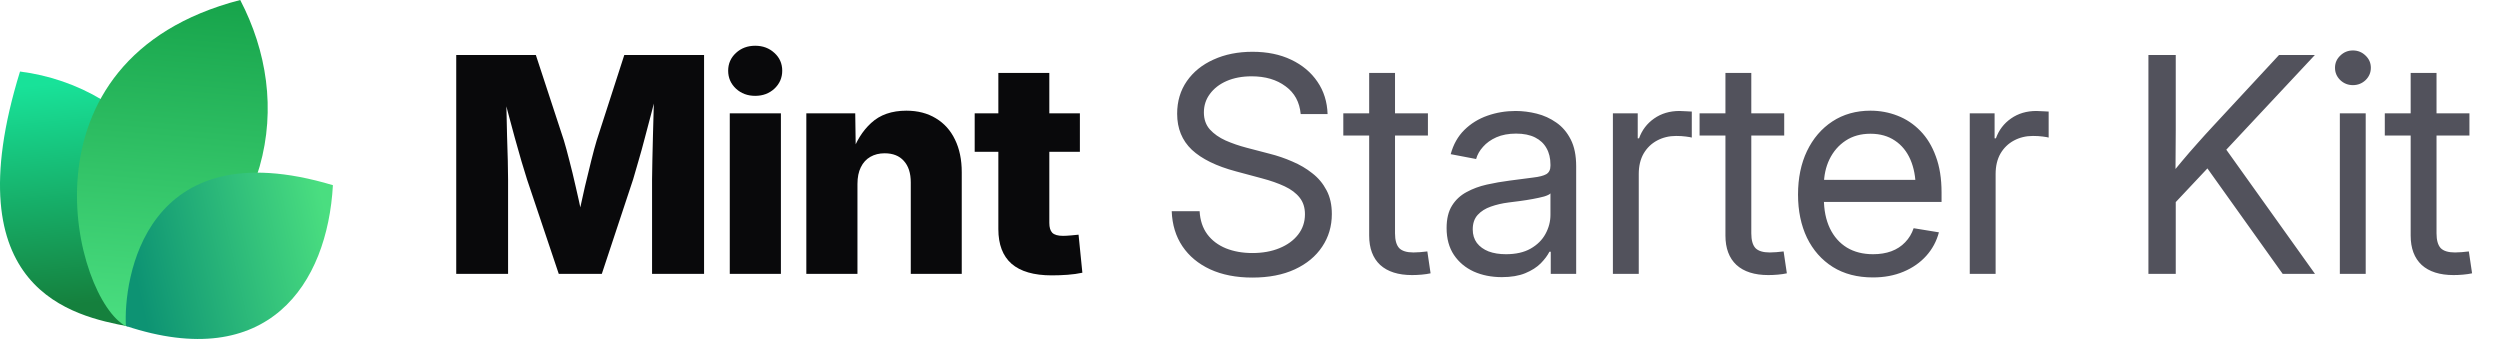
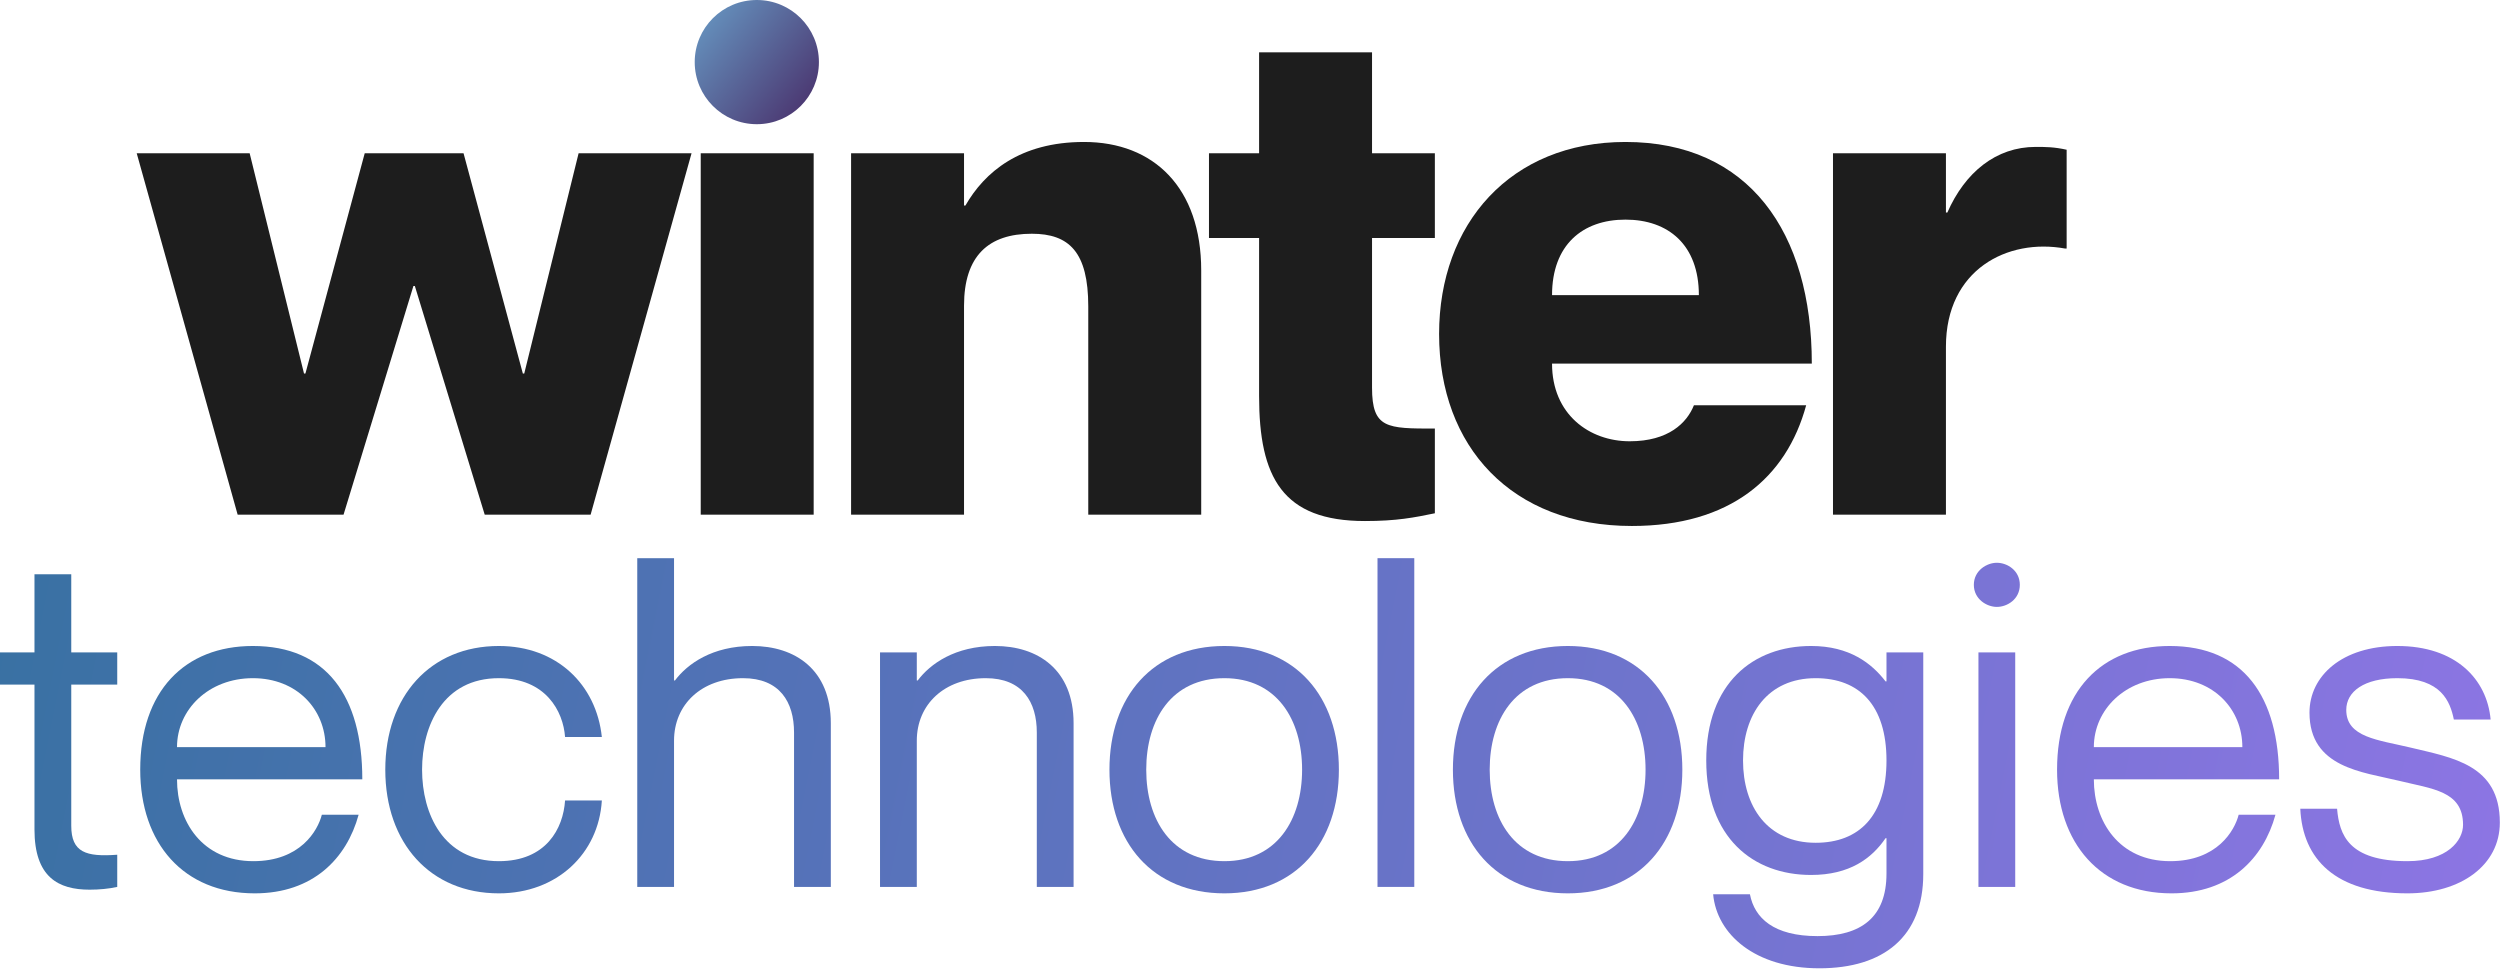
- <svg xmlns="http://www.w3.org/2000/svg" width="177" height="24" viewBox="0 0 177 24" fill="none">
-   <path d="M9.061 23.108C5.268 22.377 -3.391 20.627 1.417 5.064C9.634 6.099 16.973 14.064 9.061 23.108Z" fill="url(#paint0_linear_17557_2020)" />
-   <path d="M8.919 23.094C5.276 21.222 0.784 4.209 17.007 0C20.757 7.193 19.621 16.545 8.919 23.094Z" fill="url(#paint1_linear_17557_2020)" />
-   <path d="M8.914 23.079C8.735 19.882 10.159 9.085 23.57 13.111C23.181 20.123 18.984 26.418 8.914 23.079Z" fill="url(#paint2_linear_17557_2020)" />
-   <path d="M32.301 19.392V3.894H37.938L39.925 9.948C40.036 10.315 40.164 10.787 40.31 11.362C40.462 11.938 40.611 12.552 40.757 13.204C40.91 13.855 41.048 14.483 41.173 15.086C41.305 15.682 41.412 16.192 41.495 16.615H40.695C40.771 16.192 40.871 15.682 40.996 15.086C41.128 14.49 41.267 13.866 41.412 13.214C41.565 12.562 41.714 11.948 41.86 11.373C42.005 10.79 42.133 10.315 42.244 9.948L44.2 3.894H49.848V19.392H46.166V12.704C46.166 12.357 46.173 11.917 46.187 11.383C46.2 10.849 46.214 10.27 46.228 9.646C46.249 9.022 46.266 8.391 46.28 7.753C46.301 7.115 46.311 6.519 46.311 5.964H46.623C46.485 6.561 46.332 7.181 46.166 7.826C45.999 8.471 45.833 9.102 45.666 9.719C45.507 10.336 45.351 10.901 45.198 11.414C45.053 11.928 44.928 12.357 44.824 12.704L42.608 19.392H39.561L37.314 12.704C37.203 12.357 37.072 11.928 36.919 11.414C36.773 10.901 36.614 10.34 36.441 9.729C36.274 9.112 36.104 8.481 35.931 7.836C35.764 7.192 35.608 6.567 35.463 5.964H35.827C35.834 6.512 35.844 7.105 35.858 7.743C35.872 8.374 35.886 9.005 35.9 9.636C35.92 10.26 35.938 10.839 35.952 11.373C35.965 11.907 35.972 12.351 35.972 12.704V19.392H32.301ZM51.668 19.392V8.024H55.288V19.392H51.668ZM53.468 6.786C52.927 6.786 52.473 6.616 52.105 6.276C51.738 5.93 51.554 5.507 51.554 5.007C51.554 4.508 51.738 4.088 52.105 3.749C52.473 3.409 52.927 3.239 53.468 3.239C54.009 3.239 54.463 3.409 54.83 3.749C55.198 4.082 55.382 4.501 55.382 5.007C55.382 5.507 55.198 5.93 54.83 6.276C54.463 6.616 54.009 6.786 53.468 6.786ZM60.708 13.027V19.392H57.088V8.024H60.551L60.593 10.967H60.281C60.593 10.024 61.061 9.268 61.685 8.7C62.309 8.124 63.138 7.836 64.171 7.836C64.975 7.836 65.672 8.017 66.262 8.377C66.851 8.731 67.302 9.234 67.614 9.885C67.933 10.537 68.092 11.307 68.092 12.194V19.392H64.483V12.912C64.483 12.26 64.32 11.754 63.994 11.394C63.675 11.033 63.221 10.853 62.632 10.853C62.25 10.853 61.914 10.936 61.623 11.102C61.332 11.269 61.106 11.515 60.947 11.841C60.787 12.16 60.708 12.555 60.708 13.027ZM76.456 8.024V10.749H69.008V8.024H76.456ZM70.683 5.163H74.292V15.783C74.292 16.102 74.361 16.334 74.5 16.48C74.646 16.625 74.899 16.698 75.259 16.698C75.405 16.698 75.596 16.688 75.831 16.667C76.074 16.646 76.251 16.629 76.362 16.615L76.632 19.309C76.313 19.378 75.963 19.427 75.582 19.455C75.207 19.482 74.836 19.496 74.469 19.496C73.2 19.496 72.25 19.222 71.619 18.674C70.995 18.127 70.683 17.308 70.683 16.22V5.163Z" fill="#09090B" />
-   <path d="M88.667 19.652C87.523 19.652 86.528 19.458 85.682 19.07C84.843 18.681 84.188 18.137 83.716 17.437C83.245 16.736 82.992 15.908 82.957 14.951H84.933C84.968 15.596 85.148 16.14 85.474 16.584C85.8 17.021 86.24 17.354 86.795 17.582C87.35 17.804 87.974 17.915 88.667 17.915C89.388 17.915 90.026 17.801 90.581 17.572C91.143 17.343 91.583 17.024 91.902 16.615C92.228 16.199 92.391 15.717 92.391 15.169C92.391 14.698 92.266 14.306 92.017 13.994C91.767 13.675 91.413 13.408 90.956 13.193C90.498 12.978 89.954 12.787 89.323 12.621L87.502 12.132C86.123 11.765 85.082 11.255 84.382 10.603C83.689 9.944 83.342 9.095 83.342 8.055C83.342 7.174 83.571 6.404 84.028 5.746C84.486 5.087 85.117 4.577 85.921 4.217C86.726 3.849 87.645 3.666 88.678 3.666C89.718 3.666 90.63 3.853 91.413 4.227C92.204 4.602 92.824 5.122 93.275 5.787C93.726 6.446 93.965 7.209 93.993 8.076H92.089C92.013 7.23 91.656 6.574 91.018 6.11C90.387 5.638 89.586 5.403 88.615 5.403C87.95 5.403 87.36 5.513 86.847 5.735C86.341 5.957 85.946 6.262 85.661 6.651C85.377 7.032 85.235 7.469 85.235 7.961C85.235 8.447 85.377 8.849 85.661 9.168C85.946 9.48 86.317 9.74 86.774 9.948C87.232 10.149 87.724 10.319 88.251 10.457L89.884 10.884C90.439 11.023 90.977 11.206 91.496 11.435C92.023 11.657 92.495 11.934 92.911 12.267C93.334 12.593 93.67 12.995 93.92 13.474C94.17 13.945 94.294 14.504 94.294 15.149C94.294 16.015 94.066 16.788 93.608 17.468C93.157 18.148 92.512 18.681 91.673 19.07C90.834 19.458 89.832 19.652 88.667 19.652ZM101.097 8.024V9.594H95.106V8.024H101.097ZM96.937 5.163H98.767V16.521C98.767 17 98.865 17.347 99.059 17.562C99.26 17.77 99.6 17.874 100.078 17.874C100.21 17.874 100.366 17.867 100.546 17.853C100.733 17.832 100.903 17.815 101.056 17.801L101.285 19.351C101.097 19.392 100.886 19.423 100.65 19.444C100.414 19.465 100.189 19.475 99.974 19.475C98.996 19.475 98.244 19.236 97.717 18.758C97.197 18.272 96.937 17.579 96.937 16.677V5.163ZM106.33 19.621C105.595 19.621 104.932 19.489 104.343 19.226C103.754 18.955 103.285 18.564 102.939 18.05C102.592 17.53 102.419 16.896 102.419 16.147C102.419 15.495 102.547 14.965 102.804 14.556C103.06 14.146 103.403 13.828 103.833 13.599C104.263 13.363 104.742 13.186 105.269 13.068C105.796 12.95 106.333 12.857 106.881 12.787C107.574 12.69 108.132 12.617 108.555 12.569C108.978 12.52 109.287 12.441 109.481 12.33C109.675 12.212 109.772 12.014 109.772 11.737V11.654C109.772 11.203 109.679 10.815 109.492 10.489C109.311 10.163 109.041 9.91 108.68 9.729C108.32 9.549 107.872 9.459 107.338 9.459C106.805 9.459 106.34 9.546 105.945 9.719C105.556 9.892 105.241 10.118 104.998 10.395C104.755 10.665 104.593 10.953 104.509 11.258L102.71 10.915C102.897 10.222 103.22 9.65 103.677 9.199C104.135 8.748 104.679 8.412 105.31 8.19C105.941 7.968 106.607 7.857 107.307 7.857C107.8 7.857 108.295 7.92 108.795 8.044C109.301 8.169 109.765 8.381 110.188 8.679C110.611 8.97 110.951 9.369 111.208 9.875C111.464 10.374 111.593 11.005 111.593 11.768V19.392H109.793V17.822H109.7C109.568 18.085 109.363 18.359 109.086 18.643C108.809 18.921 108.444 19.153 107.994 19.34C107.543 19.527 106.988 19.621 106.33 19.621ZM106.621 17.998C107.321 17.998 107.904 17.867 108.368 17.603C108.84 17.333 109.19 16.986 109.419 16.563C109.654 16.133 109.772 15.682 109.772 15.211V13.692C109.703 13.769 109.554 13.841 109.325 13.911C109.096 13.973 108.829 14.032 108.524 14.088C108.226 14.143 107.921 14.192 107.609 14.233C107.304 14.275 107.033 14.309 106.798 14.337C106.354 14.393 105.938 14.49 105.549 14.628C105.168 14.76 104.86 14.954 104.624 15.211C104.388 15.467 104.27 15.811 104.27 16.241C104.27 16.615 104.367 16.934 104.561 17.198C104.762 17.461 105.04 17.662 105.393 17.801C105.747 17.933 106.156 17.998 106.621 17.998ZM114.193 19.392V8.024H115.951V9.792H116.045C116.253 9.209 116.61 8.741 117.116 8.388C117.622 8.034 118.219 7.857 118.905 7.857C119.058 7.857 119.217 7.864 119.384 7.878C119.55 7.885 119.682 7.892 119.779 7.899V9.74C119.716 9.719 119.578 9.695 119.363 9.667C119.155 9.639 118.922 9.625 118.666 9.625C118.174 9.625 117.726 9.733 117.324 9.948C116.922 10.163 116.603 10.471 116.367 10.874C116.138 11.276 116.024 11.758 116.024 12.319V19.392H114.193ZM126.322 8.024V9.594H120.33V8.024H126.322ZM122.161 5.163H123.992V16.521C123.992 17 124.089 17.347 124.283 17.562C124.484 17.77 124.824 17.874 125.302 17.874C125.434 17.874 125.59 17.867 125.77 17.853C125.958 17.832 126.127 17.815 126.28 17.801L126.509 19.351C126.322 19.392 126.11 19.423 125.874 19.444C125.639 19.465 125.413 19.475 125.198 19.475C124.221 19.475 123.468 19.236 122.941 18.758C122.421 18.272 122.161 17.579 122.161 16.677V5.163ZM132.604 19.642C131.502 19.642 130.555 19.396 129.765 18.903C128.974 18.404 128.364 17.714 127.934 16.834C127.511 15.946 127.3 14.927 127.3 13.775C127.3 12.611 127.511 11.584 127.934 10.697C128.364 9.802 128.964 9.102 129.734 8.596C130.51 8.089 131.408 7.836 132.428 7.836C133.1 7.836 133.738 7.954 134.341 8.19C134.952 8.426 135.489 8.783 135.954 9.261C136.425 9.74 136.793 10.343 137.056 11.071C137.327 11.792 137.462 12.645 137.462 13.63V14.296H128.433V12.735H136.463L135.631 13.297C135.631 12.541 135.506 11.876 135.257 11.3C135.007 10.725 134.643 10.277 134.165 9.958C133.686 9.632 133.107 9.469 132.428 9.469C131.748 9.469 131.162 9.632 130.67 9.958C130.177 10.284 129.796 10.725 129.526 11.279C129.262 11.827 129.13 12.441 129.13 13.12V14.046C129.13 14.864 129.273 15.572 129.557 16.168C129.841 16.757 130.243 17.211 130.763 17.53C131.283 17.842 131.901 17.998 132.615 17.998C133.093 17.998 133.523 17.929 133.905 17.79C134.293 17.645 134.619 17.433 134.882 17.156C135.153 16.879 135.354 16.546 135.486 16.157L137.275 16.449C137.108 17.08 136.81 17.634 136.38 18.113C135.95 18.591 135.413 18.966 134.768 19.236C134.123 19.507 133.402 19.642 132.604 19.642ZM139.459 19.392V8.024H141.217V9.792H141.311C141.519 9.209 141.876 8.741 142.382 8.388C142.888 8.034 143.485 7.857 144.171 7.857C144.324 7.857 144.483 7.864 144.649 7.878C144.816 7.885 144.948 7.892 145.045 7.899V9.74C144.982 9.719 144.844 9.695 144.629 9.667C144.421 9.639 144.188 9.625 143.932 9.625C143.439 9.625 142.992 9.733 142.59 9.948C142.188 10.163 141.869 10.471 141.633 10.874C141.404 11.276 141.29 11.758 141.29 12.319V19.392H139.459ZM153.429 14.961V12.715C153.783 12.257 154.136 11.82 154.49 11.404C154.844 10.981 155.204 10.565 155.572 10.156C155.939 9.74 156.314 9.327 156.695 8.918L161.355 3.894H163.893L157.277 10.967H157.184L153.429 14.961ZM152.108 19.392V3.894H154.043V9.241L154.022 12.559L154.043 13.505V19.392H152.108ZM161.615 19.392L155.967 11.477L157.173 9.969L163.903 19.392H161.615ZM165.661 19.392V8.024H167.492V19.392H165.661ZM166.587 6.027C166.24 6.027 165.942 5.909 165.692 5.673C165.443 5.43 165.318 5.139 165.318 4.799C165.318 4.459 165.443 4.172 165.692 3.936C165.942 3.693 166.24 3.572 166.587 3.572C166.934 3.572 167.232 3.693 167.482 3.936C167.731 4.172 167.856 4.459 167.856 4.799C167.856 5.139 167.731 5.43 167.482 5.673C167.232 5.909 166.934 6.027 166.587 6.027ZM174.836 8.024V9.594H168.844V8.024H174.836ZM170.675 5.163H172.506V16.521C172.506 17 172.603 17.347 172.797 17.562C172.998 17.77 173.338 17.874 173.816 17.874C173.948 17.874 174.104 17.867 174.284 17.853C174.472 17.832 174.641 17.815 174.794 17.801L175.023 19.351C174.836 19.392 174.624 19.423 174.388 19.444C174.153 19.465 173.927 19.475 173.712 19.475C172.735 19.475 171.982 19.236 171.455 18.758C170.935 18.272 170.675 17.579 170.675 16.677V5.163Z" fill="#52525C" />
+ <svg xmlns="http://www.w3.org/2000/svg" width="100%" height="100%" viewBox="0 0 1248 484" version="1.1" xml:space="preserve" style="fill-rule:evenodd;clip-rule:evenodd;stroke-linejoin:round;stroke-miterlimit:2;">
+   <g transform="matrix(1,0,0,1,-1446,0)">
+     <g id="Dark---Curves" transform="matrix(1,0,0,1,1446,0)">
+       <rect x="0" y="0" width="1247.92" height="483.374" style="fill:none;" />
+       <clipPath id="_clip1">
+         <rect x="0" y="0" width="1247.92" height="483.374" />
+       </clipPath>
+       <g clip-path="url(#_clip1)">
+         <g transform="matrix(4.590471,0,0,4.590471,-2129.343,-3876.49)">
+           <path d="M476.611,918.914L476.611,915.414L471.611,915.414L471.611,906.914L467.611,906.914L467.611,915.414L463.861,915.414L463.861,918.914L467.611,918.914L467.611,934.664C467.611,939.864 470.211,941.214 473.611,941.214C474.661,941.214 475.711,941.114 476.611,940.914L476.611,937.414C473.211,937.664 471.611,937.164 471.611,934.264L471.611,918.914L476.611,918.914Z" style="fill:url(#_Linear2);fill-rule:nonzero;" />
+           <path d="M491.411,938.114C485.861,938.114 483.111,933.814 483.111,929.214L503.261,929.214C503.261,920.164 499.361,914.714 491.361,914.714C483.911,914.714 479.111,919.664 479.111,928.164C479.111,936.164 483.811,941.614 491.561,941.614C497.911,941.614 501.561,937.814 502.861,933.064L498.861,933.064C498.411,934.814 496.511,938.114 491.411,938.114ZM491.361,918.214C496.161,918.214 499.261,921.614 499.261,925.714L483.111,925.714C483.111,921.614 486.561,918.214 491.361,918.214Z" style="fill:url(#_Linear3);fill-rule:nonzero;" />
+           <path d="M525.311,924.614L529.311,924.614C528.711,918.914 524.411,914.714 518.111,914.714C510.661,914.714 505.761,920.164 505.761,928.164C505.761,936.164 510.661,941.614 518.111,941.614C524.411,941.614 528.961,937.314 529.311,931.514L525.311,931.514C525.111,934.564 523.261,938.114 518.111,938.114C512.061,938.114 509.761,932.964 509.761,928.164C509.761,923.364 512.061,918.214 518.111,918.214C523.211,918.214 525.111,921.814 525.311,924.614Z" style="fill:url(#_Linear4);fill-rule:nonzero;" />
+           <path d="M545.661,914.714C541.311,914.714 538.611,916.664 537.261,918.464L537.161,918.464L537.161,905.164L533.161,905.164L533.161,940.914L537.161,940.914L537.161,925.014C537.161,921.064 540.161,918.214 544.661,918.214C548.661,918.214 550.211,920.814 550.211,924.114L550.211,940.914L554.211,940.914L554.211,923.114C554.211,917.264 550.311,914.714 545.661,914.714Z" style="fill:url(#_Linear5);fill-rule:nonzero;" />
+           <path d="M572.061,914.714C567.711,914.714 565.011,916.664 563.661,918.464L563.561,918.464L563.561,915.414L559.561,915.414L559.561,940.914L563.561,940.914L563.561,925.014C563.561,921.064 566.561,918.214 571.061,918.214C575.061,918.214 576.611,920.814 576.611,924.114L576.611,940.914L580.611,940.914L580.611,923.114C580.611,917.264 576.711,914.714 572.061,914.714Z" style="fill:url(#_Linear6);fill-rule:nonzero;" />
+           <path d="M597.011,941.614C589.211,941.614 584.511,936.114 584.511,928.164C584.511,920.214 589.211,914.714 597.011,914.714C604.761,914.714 609.461,920.214 609.461,928.164C609.461,936.114 604.761,941.614 597.011,941.614ZM597.011,938.114C602.711,938.114 605.461,933.614 605.461,928.164C605.461,922.714 602.711,918.214 597.011,918.214C591.261,918.214 588.511,922.714 588.511,928.164C588.511,933.614 591.261,938.114 597.011,938.114Z" style="fill:url(#_Linear7);fill-rule:nonzero;" />
+           <rect x="613.661" y="905.164" width="4" height="35.75" style="fill:url(#_Linear8);fill-rule:nonzero;" />
+           <path d="M634.361,941.614C626.561,941.614 621.861,936.114 621.861,928.164C621.861,920.214 626.561,914.714 634.361,914.714C642.111,914.714 646.811,920.214 646.811,928.164C646.811,936.114 642.111,941.614 634.361,941.614ZM634.361,938.114C640.061,938.114 642.811,933.614 642.811,928.164C642.811,922.714 640.061,918.214 634.361,918.214C628.611,918.214 625.861,922.714 625.861,928.164C625.861,933.614 628.611,938.114 634.361,938.114Z" style="fill:url(#_Linear9);fill-rule:nonzero;" />
+           <path d="M669.011,915.414L669.011,918.564L668.911,918.564C667.411,916.614 665.011,914.714 660.811,914.714C654.511,914.714 649.411,918.764 649.411,927.164C649.411,935.564 654.511,939.614 660.811,939.614C665.011,939.614 667.411,937.814 668.911,935.614L669.011,935.614L669.011,939.464C669.011,944.214 666.261,946.264 661.511,946.264C656.761,946.264 654.661,944.314 654.161,941.714L650.161,941.714C650.561,946.064 654.711,949.764 661.711,949.764C668.711,949.764 673.011,946.314 673.011,939.514L673.011,915.414L669.011,915.414ZM661.311,936.114C656.061,936.114 653.411,932.164 653.411,927.164C653.411,922.164 656.061,918.214 661.311,918.214C666.061,918.214 669.011,921.164 669.011,927.164C669.011,933.164 666.061,936.114 661.311,936.114Z" style="fill:url(#_Linear10);fill-rule:nonzero;" />
+           <path d="M681.011,910.464C682.161,910.464 683.511,909.614 683.511,908.064C683.511,906.514 682.161,905.664 681.011,905.664C679.911,905.664 678.511,906.514 678.511,908.064C678.511,909.614 679.911,910.464 681.011,910.464ZM679.011,915.414L679.011,940.914L683.011,940.914L683.011,915.414L679.011,915.414Z" style="fill:url(#_Linear11);fill-rule:nonzero;" />
+           <path d="M699.861,938.114C694.311,938.114 691.561,933.814 691.561,929.214L711.711,929.214C711.711,920.164 707.811,914.714 699.811,914.714C692.361,914.714 687.561,919.664 687.561,928.164C687.561,936.164 692.261,941.614 700.011,941.614C706.361,941.614 710.011,937.814 711.311,933.064L707.311,933.064C706.861,934.814 704.961,938.114 699.861,938.114ZM699.811,918.214C704.611,918.214 707.711,921.614 707.711,925.714L691.561,925.714C691.561,921.614 695.011,918.214 699.811,918.214Z" style="fill:url(#_Linear12);fill-rule:nonzero;" />
+           <path d="M726.011,925.764C722.461,924.914 719.011,924.664 719.011,921.664C719.011,919.664 720.961,918.214 724.561,918.214C729.361,918.214 730.311,920.764 730.711,922.714L734.711,922.714C734.311,918.314 730.911,914.714 724.561,914.714C718.561,914.714 715.011,917.964 715.011,921.964C715.011,927.964 720.811,928.414 724.711,929.364C728.361,930.264 731.711,930.464 731.711,934.164C731.711,935.864 730.011,938.114 725.661,938.114C719.261,938.114 718.261,935.264 718.011,932.414L714.011,932.414C714.261,937.914 717.861,941.614 725.661,941.614C731.461,941.614 735.711,938.564 735.711,933.914C735.711,927.614 730.561,926.864 726.011,925.764Z" style="fill:url(#_Linear13);fill-rule:nonzero;" />
+         </g>
+         <g transform="matrix(1,0,0,1,-460.1977,-1374)">
+           <g transform="matrix(7.047709,0,0,7.047709,-2732.256,-5000.357)">
+             <path d="M462.661,915.314L469.811,940.914L477.311,940.914L482.261,924.714L482.361,924.714L487.311,940.914L494.811,940.914L501.961,915.314L493.961,915.314L490.111,930.914L490.011,930.914L485.811,915.314L478.811,915.314L474.611,930.914L474.511,930.914L470.661,915.314L462.661,915.314Z" style="fill:rgb(29,29,29);" />
+             <path d="M506.611,912.264C508.861,912.264 510.611,911.064 510.611,908.714C510.611,906.414 508.861,905.164 506.611,905.164C504.361,905.164 502.611,906.414 502.611,908.714C502.611,911.064 504.361,912.264 506.611,912.264ZM502.611,915.314L502.611,940.914L510.611,940.914L510.611,915.314L502.611,915.314Z" style="fill:rgb(29,29,29);" />
+             <path d="M529.761,914.514C525.211,914.514 522.711,916.664 521.361,919.014L521.261,919.014L521.261,915.314L513.261,915.314L513.261,940.914L521.261,940.914L521.261,926.114C521.261,922.564 523.011,921.014 526.061,921.014C528.711,921.014 530.061,922.314 530.061,926.164L530.061,940.914L538.061,940.914L538.061,923.614C538.061,917.764 534.711,914.514 529.761,914.514Z" style="fill:rgb(29,29,29);" />
+             <path d="M554.611,921.314L554.611,915.314L550.161,915.314L550.161,908.164L542.161,908.164L542.161,915.314L538.611,915.314L538.611,921.314L542.161,921.314L542.161,932.514C542.161,938.264 543.811,941.364 549.661,941.364C551.911,941.364 553.161,941.114 554.611,940.814L554.611,934.814C551.211,934.814 550.161,934.814 550.161,931.914L550.161,921.314L554.611,921.314Z" style="fill:rgb(29,29,29);" />
+             <path d="M568.411,935.714C565.561,935.714 562.911,933.814 562.911,930.214L581.311,930.214C581.311,920.914 576.861,914.514 568.111,914.514C559.961,914.514 554.911,920.314 554.911,928.114C554.911,936.114 560.061,941.714 568.561,941.714C575.511,941.714 579.511,938.314 580.911,933.164L572.961,933.164C572.461,934.414 571.161,935.714 568.411,935.714ZM568.111,920.014C571.161,920.014 573.311,921.814 573.311,925.364L562.911,925.364C562.911,921.814 565.061,920.014 568.111,920.014Z" style="fill:rgb(29,29,29);" />
+             <path d="M597.161,914.864C594.361,914.864 592.161,916.664 590.911,919.514L590.811,919.514L590.811,915.314L582.811,915.314L582.811,940.914L590.811,940.914L590.811,929.014C590.811,923.564 595.161,921.314 599.261,922.064L599.361,922.064L599.361,915.064C598.461,914.864 597.861,914.864 597.161,914.864Z" style="fill:rgb(29,29,29);" />
+           </g>
+           <g transform="matrix(1,0,0,1,0,10)">
+             <circle cx="838" cy="1395" r="31" style="fill:url(#_Linear14);" />
+           </g>
+         </g>
+       </g>
+     </g>
+   </g>
  <defs>
-     <linearGradient id="paint0_linear_17557_2020" x1="3.776" y1="5.916" x2="5.232" y2="21.559" gradientUnits="userSpaceOnUse">
-       <stop stop-color="#18E299" />
-       <stop offset="1" stop-color="#15803D" />
+     <linearGradient id="_Linear2" x1="0" y1="0" x2="1" y2="0" gradientUnits="userSpaceOnUse" gradientTransform="matrix(271.85,55.95551,-55.95551,271.85,463.8614,893.8086)">
+       <stop offset="0" style="stop-color:rgb(56,113,162);stop-opacity:1" />
+       <stop offset="1" style="stop-color:rgb(141,117,228);stop-opacity:1" />
    </linearGradient>
-     <linearGradient id="paint1_linear_17557_2020" x1="12.171" y1="-0.718" x2="10.19" y2="22.983" gradientUnits="userSpaceOnUse">
-       <stop stop-color="#16A34A" />
-       <stop offset="1" stop-color="#4ADE80" />
+     <linearGradient id="_Linear3" x1="0" y1="0" x2="1" y2="0" gradientUnits="userSpaceOnUse" gradientTransform="matrix(271.85,55.95551,-55.95551,271.85,463.8614,893.8086)">
+       <stop offset="0" style="stop-color:rgb(56,113,162);stop-opacity:1" />
+       <stop offset="1" style="stop-color:rgb(141,117,228);stop-opacity:1" />
    </linearGradient>
-     <linearGradient id="paint2_linear_17557_2020" x1="23.133" y1="15.353" x2="9.338" y2="18.52" gradientUnits="userSpaceOnUse">
-       <stop stop-color="#4ADE80" />
-       <stop offset="1" stop-color="#0D9373" />
+     <linearGradient id="_Linear4" x1="0" y1="0" x2="1" y2="0" gradientUnits="userSpaceOnUse" gradientTransform="matrix(271.85,55.95551,-55.95551,271.85,463.8614,893.8086)">
+       <stop offset="0" style="stop-color:rgb(56,113,162);stop-opacity:1" />
+       <stop offset="1" style="stop-color:rgb(141,117,228);stop-opacity:1" />
+     </linearGradient>
+     <linearGradient id="_Linear5" x1="0" y1="0" x2="1" y2="0" gradientUnits="userSpaceOnUse" gradientTransform="matrix(271.85,55.95551,-55.95551,271.85,463.8614,893.8086)">
+       <stop offset="0" style="stop-color:rgb(56,113,162);stop-opacity:1" />
+       <stop offset="1" style="stop-color:rgb(141,117,228);stop-opacity:1" />
+     </linearGradient>
+     <linearGradient id="_Linear6" x1="0" y1="0" x2="1" y2="0" gradientUnits="userSpaceOnUse" gradientTransform="matrix(271.85,55.95551,-55.95551,271.85,463.8614,893.8086)">
+       <stop offset="0" style="stop-color:rgb(56,113,162);stop-opacity:1" />
+       <stop offset="1" style="stop-color:rgb(141,117,228);stop-opacity:1" />
+     </linearGradient>
+     <linearGradient id="_Linear7" x1="0" y1="0" x2="1" y2="0" gradientUnits="userSpaceOnUse" gradientTransform="matrix(271.85,55.95551,-55.95551,271.85,463.8614,893.8086)">
+       <stop offset="0" style="stop-color:rgb(56,113,162);stop-opacity:1" />
+       <stop offset="1" style="stop-color:rgb(141,117,228);stop-opacity:1" />
+     </linearGradient>
+     <linearGradient id="_Linear8" x1="0" y1="0" x2="1" y2="0" gradientUnits="userSpaceOnUse" gradientTransform="matrix(271.85,55.95551,-55.95551,271.85,463.8614,893.8086)">
+       <stop offset="0" style="stop-color:rgb(56,113,162);stop-opacity:1" />
+       <stop offset="1" style="stop-color:rgb(141,117,228);stop-opacity:1" />
+     </linearGradient>
+     <linearGradient id="_Linear9" x1="0" y1="0" x2="1" y2="0" gradientUnits="userSpaceOnUse" gradientTransform="matrix(271.85,55.95551,-55.95551,271.85,463.8614,893.8086)">
+       <stop offset="0" style="stop-color:rgb(56,113,162);stop-opacity:1" />
+       <stop offset="1" style="stop-color:rgb(141,117,228);stop-opacity:1" />
+     </linearGradient>
+     <linearGradient id="_Linear10" x1="0" y1="0" x2="1" y2="0" gradientUnits="userSpaceOnUse" gradientTransform="matrix(271.85,55.95551,-55.95551,271.85,463.8614,893.8086)">
+       <stop offset="0" style="stop-color:rgb(56,113,162);stop-opacity:1" />
+       <stop offset="1" style="stop-color:rgb(141,117,228);stop-opacity:1" />
+     </linearGradient>
+     <linearGradient id="_Linear11" x1="0" y1="0" x2="1" y2="0" gradientUnits="userSpaceOnUse" gradientTransform="matrix(271.85,55.95551,-55.95551,271.85,463.8614,893.8086)">
+       <stop offset="0" style="stop-color:rgb(56,113,162);stop-opacity:1" />
+       <stop offset="1" style="stop-color:rgb(141,117,228);stop-opacity:1" />
+     </linearGradient>
+     <linearGradient id="_Linear12" x1="0" y1="0" x2="1" y2="0" gradientUnits="userSpaceOnUse" gradientTransform="matrix(271.85,55.95551,-55.95551,271.85,463.8614,893.8086)">
+       <stop offset="0" style="stop-color:rgb(56,113,162);stop-opacity:1" />
+       <stop offset="1" style="stop-color:rgb(141,117,228);stop-opacity:1" />
+     </linearGradient>
+     <linearGradient id="_Linear13" x1="0" y1="0" x2="1" y2="0" gradientUnits="userSpaceOnUse" gradientTransform="matrix(271.85,55.95551,-55.95551,271.85,463.8614,893.8086)">
+       <stop offset="0" style="stop-color:rgb(56,113,162);stop-opacity:1" />
+       <stop offset="1" style="stop-color:rgb(141,117,228);stop-opacity:1" />
+     </linearGradient>
+     <linearGradient id="_Linear14" x1="0" y1="0" x2="1" y2="0" gradientUnits="userSpaceOnUse" gradientTransform="matrix(62,50.02377,-50.02377,62,807,1368.976)">
+       <stop offset="0" style="stop-color:rgb(103,152,195);stop-opacity:1" />
+       <stop offset="1" style="stop-color:rgb(73,48,107);stop-opacity:1" />
    </linearGradient>
  </defs>
</svg>
